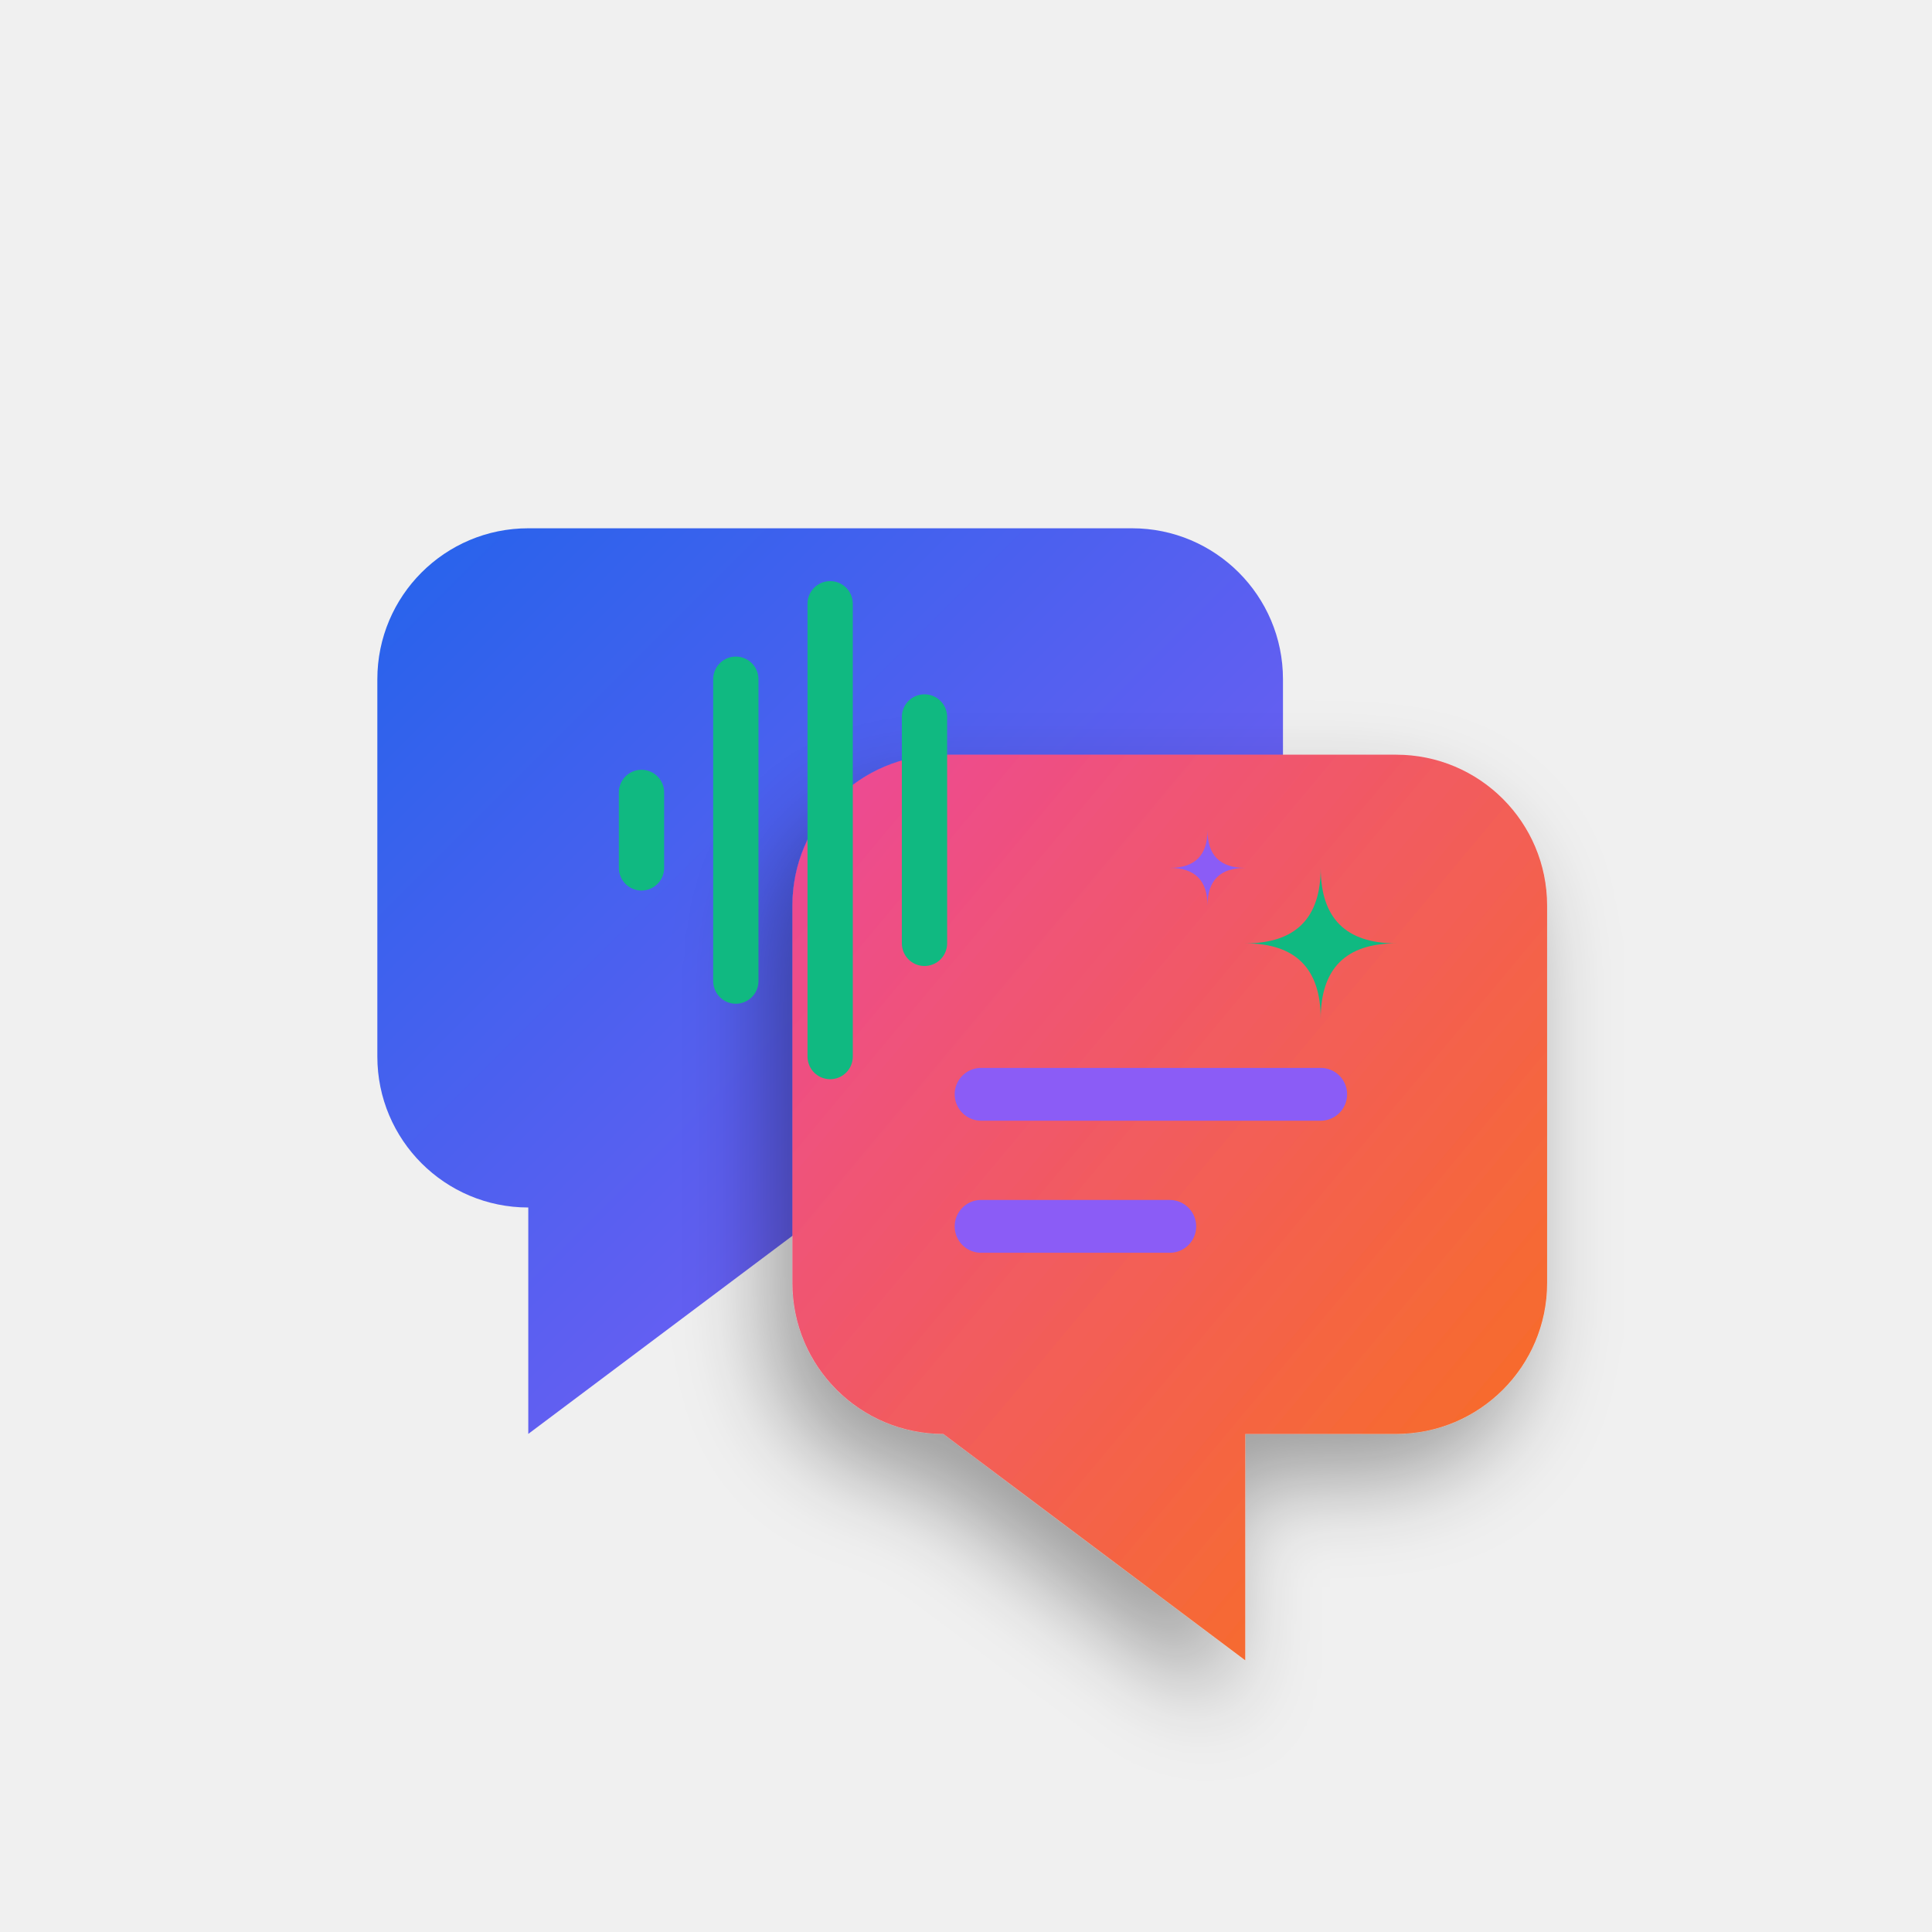
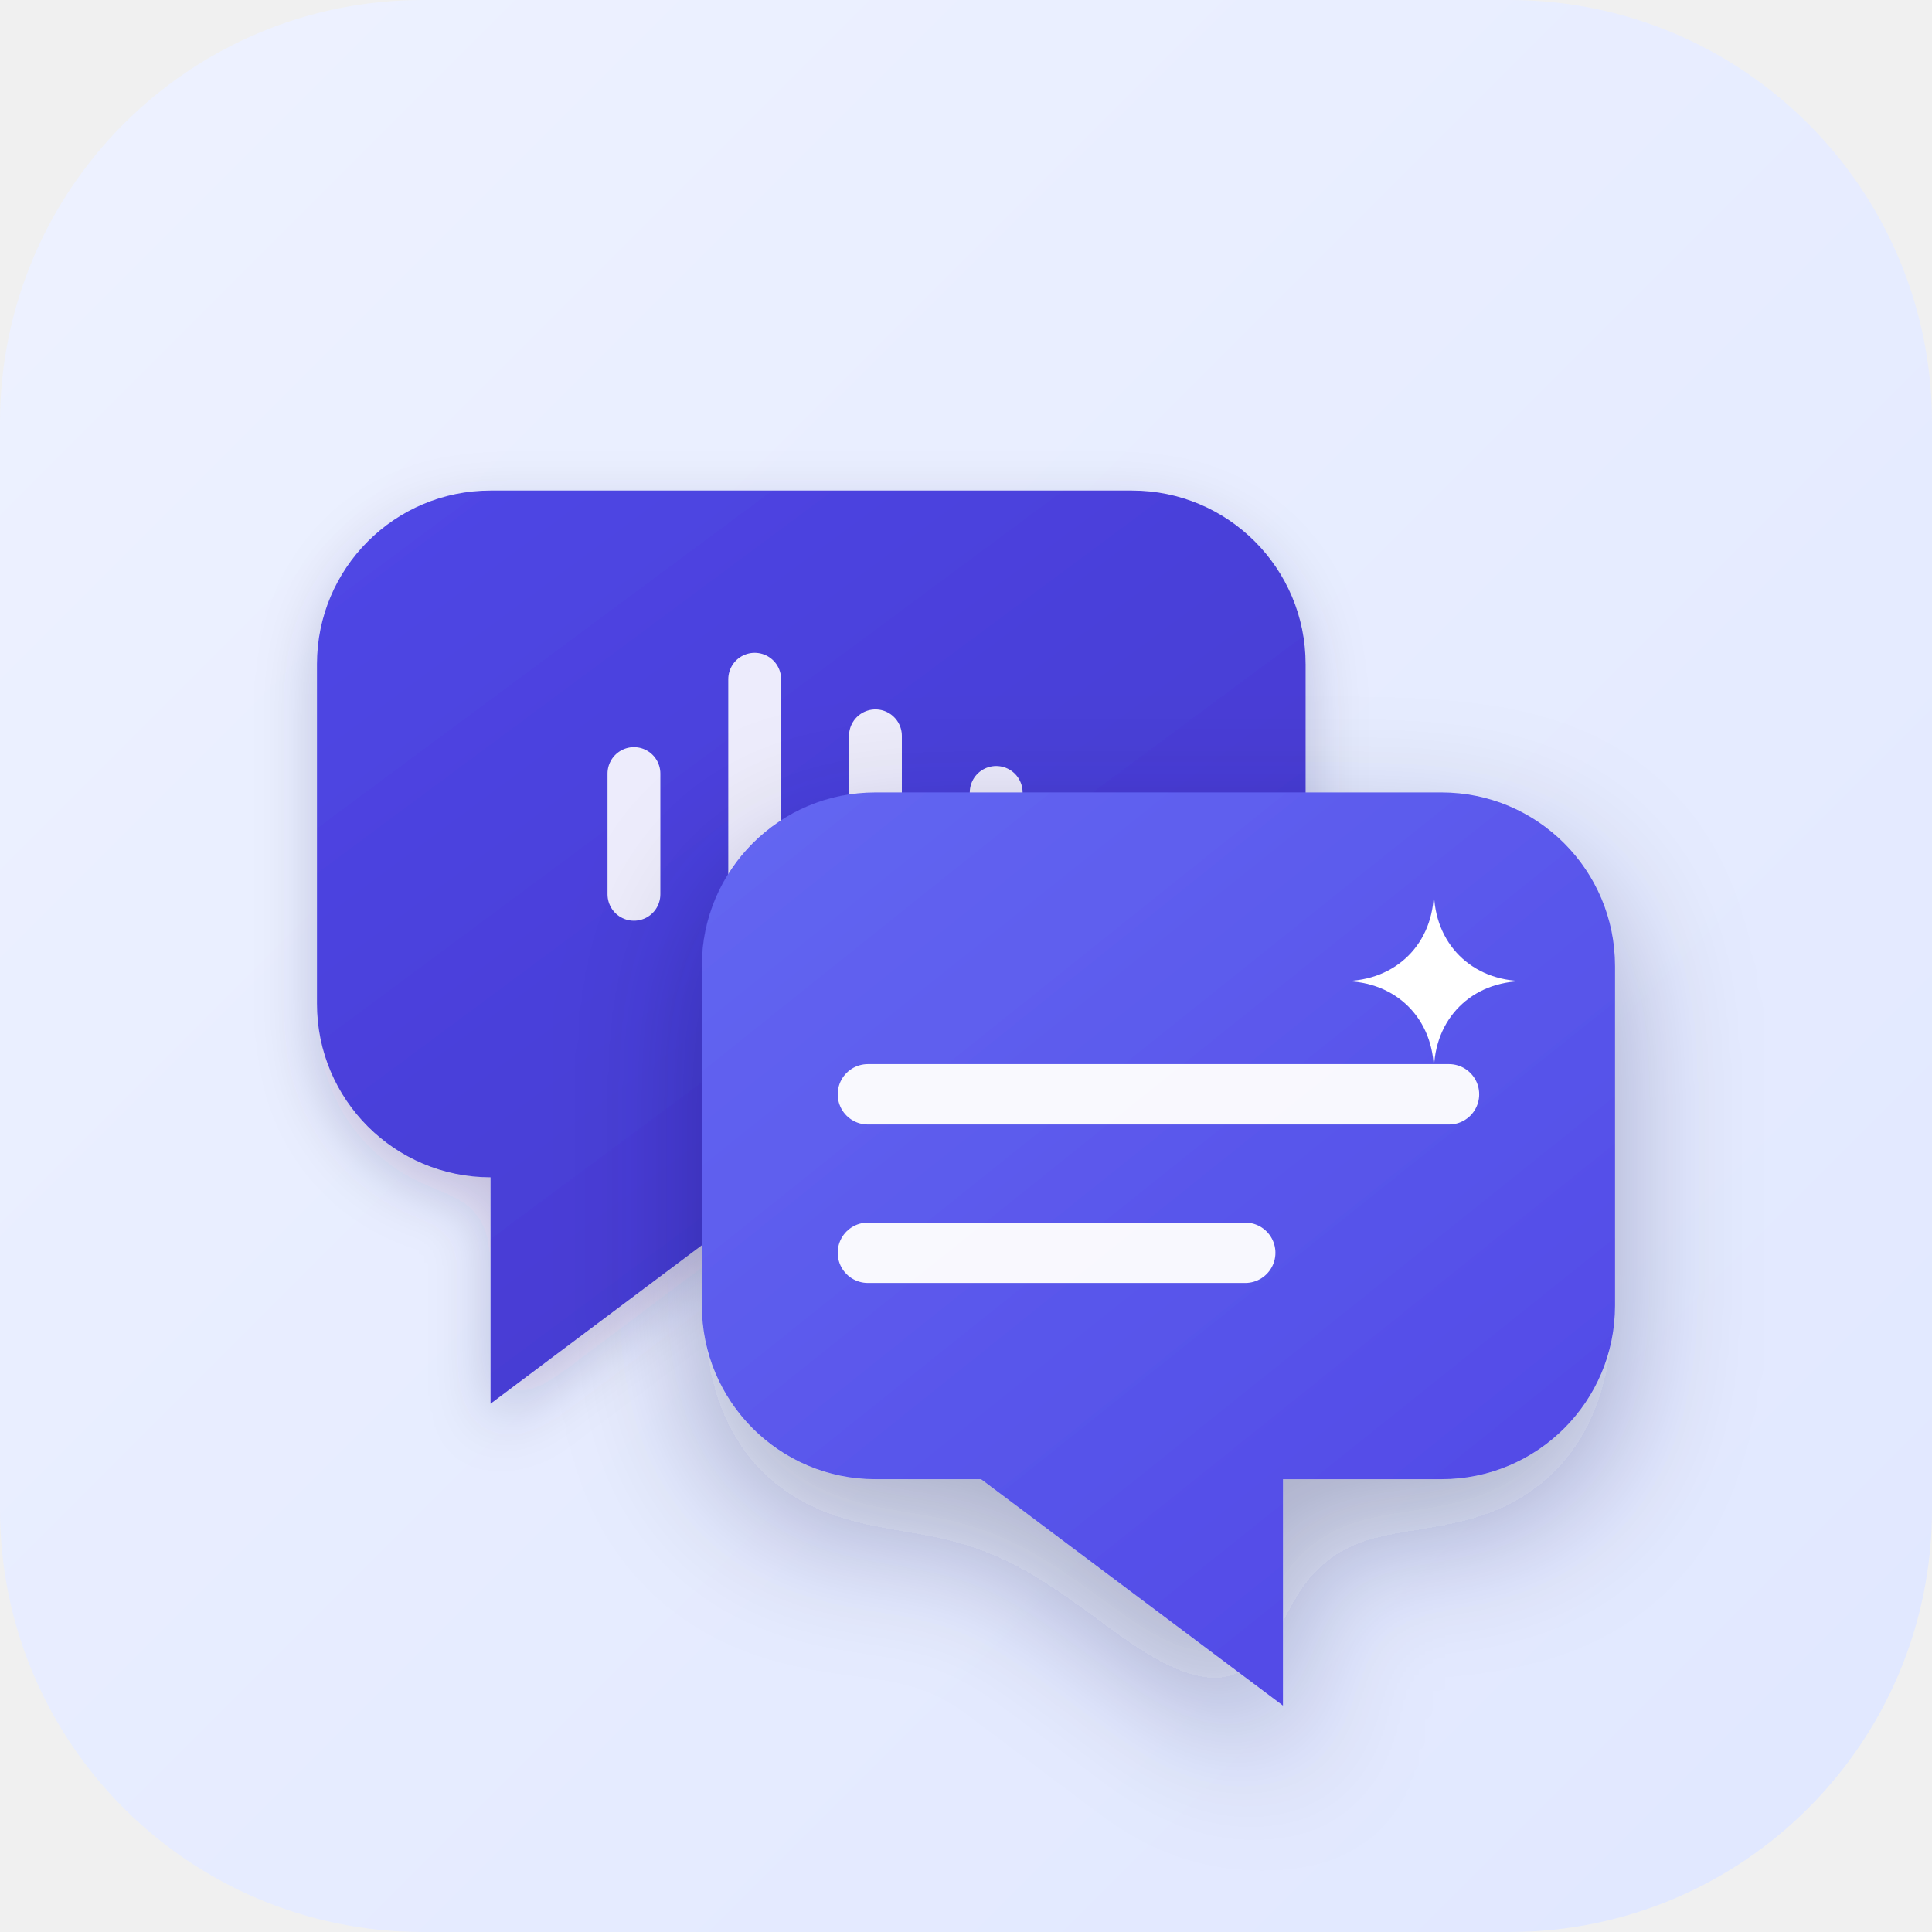
<svg xmlns="http://www.w3.org/2000/svg" viewBox="0 0 512 512" width="100%" height="100%">
  <defs>
-     <linearGradient id="leftGrad" x1="0%" y1="0%" x2="100%" y2="100%">
-       <stop offset="0%" stop-color="#2563EB" />
-       <stop offset="100%" stop-color="#8B5CF6" />
+     <linearGradient id="bg" x1="0%" y1="0%" x2="100%" y2="100%">
+       <stop offset="0%" stop-color="#EEF2FF" />
+       <stop offset="100%" stop-color="#E0E7FF" />
    </linearGradient>
-     <linearGradient id="rightGrad" x1="0%" y1="0%" x2="100%" y2="100%">
-       <stop offset="0%" stop-color="#EC4899" />
-       <stop offset="100%" stop-color="#F97316" />
+     <linearGradient id="g1" x1="10%" y1="0%" x2="90%" y2="100%">
+       <stop offset="0%" stop-color="#4F46E5" />
+       <stop offset="100%" stop-color="#4338CA" />
    </linearGradient>
-     <filter id="floatShadow" x="-20%" y="-20%" width="140%" height="140%">
-       <feDropShadow dx="-6" dy="12" stdDeviation="12" flood-color="#000000" flood-opacity="0.35" />
+     <linearGradient id="g2" x1="10%" y1="0%" x2="90%" y2="100%">
+       <stop offset="0%" stop-color="#6366F1" />
+       <stop offset="100%" stop-color="#4F46E5" />
+     </linearGradient>
+     <filter id="softShadow" x="-40%" y="-40%" width="180%" height="180%">
+       <feDropShadow dx="0" dy="6" stdDeviation="8" flood-color="#1E1B4B" flood-opacity="0.20" />
+     </filter>
+     <filter id="floatShadow" x="-40%" y="-40%" width="180%" height="180%">
+       <feDropShadow dx="0" dy="14" stdDeviation="18" flood-color="#1E1B4B" flood-opacity="0.30" />
    </filter>
  </defs>
-   <path d="M140 140 H300 A40 40 0 0 1 340 180 V280 A40 40 0 0 1 300 320 H220 L140 380 V320 H140 A40 40 0 0 1 100 280 V180 A40 40 0 0 1 140 140 Z" fill="url(#leftGrad)" />
-   <path d="M250 200 H370 A40 40 0 0 1 410 240 V340 A40 40 0 0 1 370 380 H330 V440 L250 380 H250 A40 40 0 0 1 210 340 V240 A40 40 0 0 1 250 200 Z" fill="url(#rightGrad)" filter="url(#floatShadow)" />
-   <line x1="170" y1="210" x2="170" y2="230" stroke="#10B981" stroke-width="12" stroke-linecap="round" />
-   <line x1="195" y1="180" x2="195" y2="260" stroke="#10B981" stroke-width="12" stroke-linecap="round" />
-   <line x1="220" y1="160" x2="220" y2="280" stroke="#10B981" stroke-width="12" stroke-linecap="round" />
-   <line x1="245" y1="190" x2="245" y2="250" stroke="#10B981" stroke-width="12" stroke-linecap="round" />
-   <line x1="260" y1="290" x2="350" y2="290" stroke="#8B5CF6" stroke-width="14" stroke-linecap="round" />
-   <line x1="260" y1="325" x2="310" y2="325" stroke="#8B5CF6" stroke-width="14" stroke-linecap="round" />
-   <path d="M350 230 Q350 250 370 250 Q350 250 350 270 Q350 250 330 250 Q350 250 350 230 Z" fill="#10B981" />
-   <path d="M320 220 Q320 230 330 230 Q320 230 320 240 Q320 230 310 230 Q320 230 320 220 Z" fill="#8B5CF6" />
+   <rect x="0" y="0" width="512" height="512" rx="112" fill="url(#bg)" />
+   <g filter="url(#softShadow)">
+     <path d="M130 130 H300 A46 46 0 0 1 346 176 V266 A46 46 0 0 1 300 312 H210 L130 372 V312 A46 46 0 0 1 84 266 V176 A46 46 0 0 1 130 130 Z" fill="url(#g1)" />
+   </g>
+   <line x1="168" y1="205" x2="168" y2="237" stroke="#FFFFFF" stroke-width="14" stroke-linecap="round" stroke-opacity="0.9" />
+   <line x1="200" y1="180" x2="200" y2="262" stroke="#FFFFFF" stroke-width="14" stroke-linecap="round" stroke-opacity="0.9" />
+   <line x1="232" y1="195" x2="232" y2="247" stroke="#FFFFFF" stroke-width="14" stroke-linecap="round" stroke-opacity="0.9" />
+   <line x1="264" y1="210" x2="264" y2="232" stroke="#FFFFFF" stroke-width="14" stroke-linecap="round" stroke-opacity="0.9" />
+   <g filter="url(#floatShadow)">
+     <path d="M232 210 H382 A46 46 0 0 1 428 256 V346 A46 46 0 0 1 382 392 H340 V452 L260 392 H232 A46 46 0 0 1 186 346 V256 A46 46 0 0 1 232 210 Z" fill="url(#g2)" />
+   </g>
+   <line x1="230" y1="290" x2="384" y2="290" stroke="#FFFFFF" stroke-width="16" stroke-linecap="round" stroke-opacity="0.96" />
+   <line x1="230" y1="332" x2="330" y2="332" stroke="#FFFFFF" stroke-width="16" stroke-linecap="round" stroke-opacity="0.96" />
+   <path d="M380 236 C380 250 390 260 404 260 C390 260 380 270 380 284 C380 270 370 260 356 260 C370 260 380 250 380 236 Z" fill="#FFFFFF" />
</svg>
